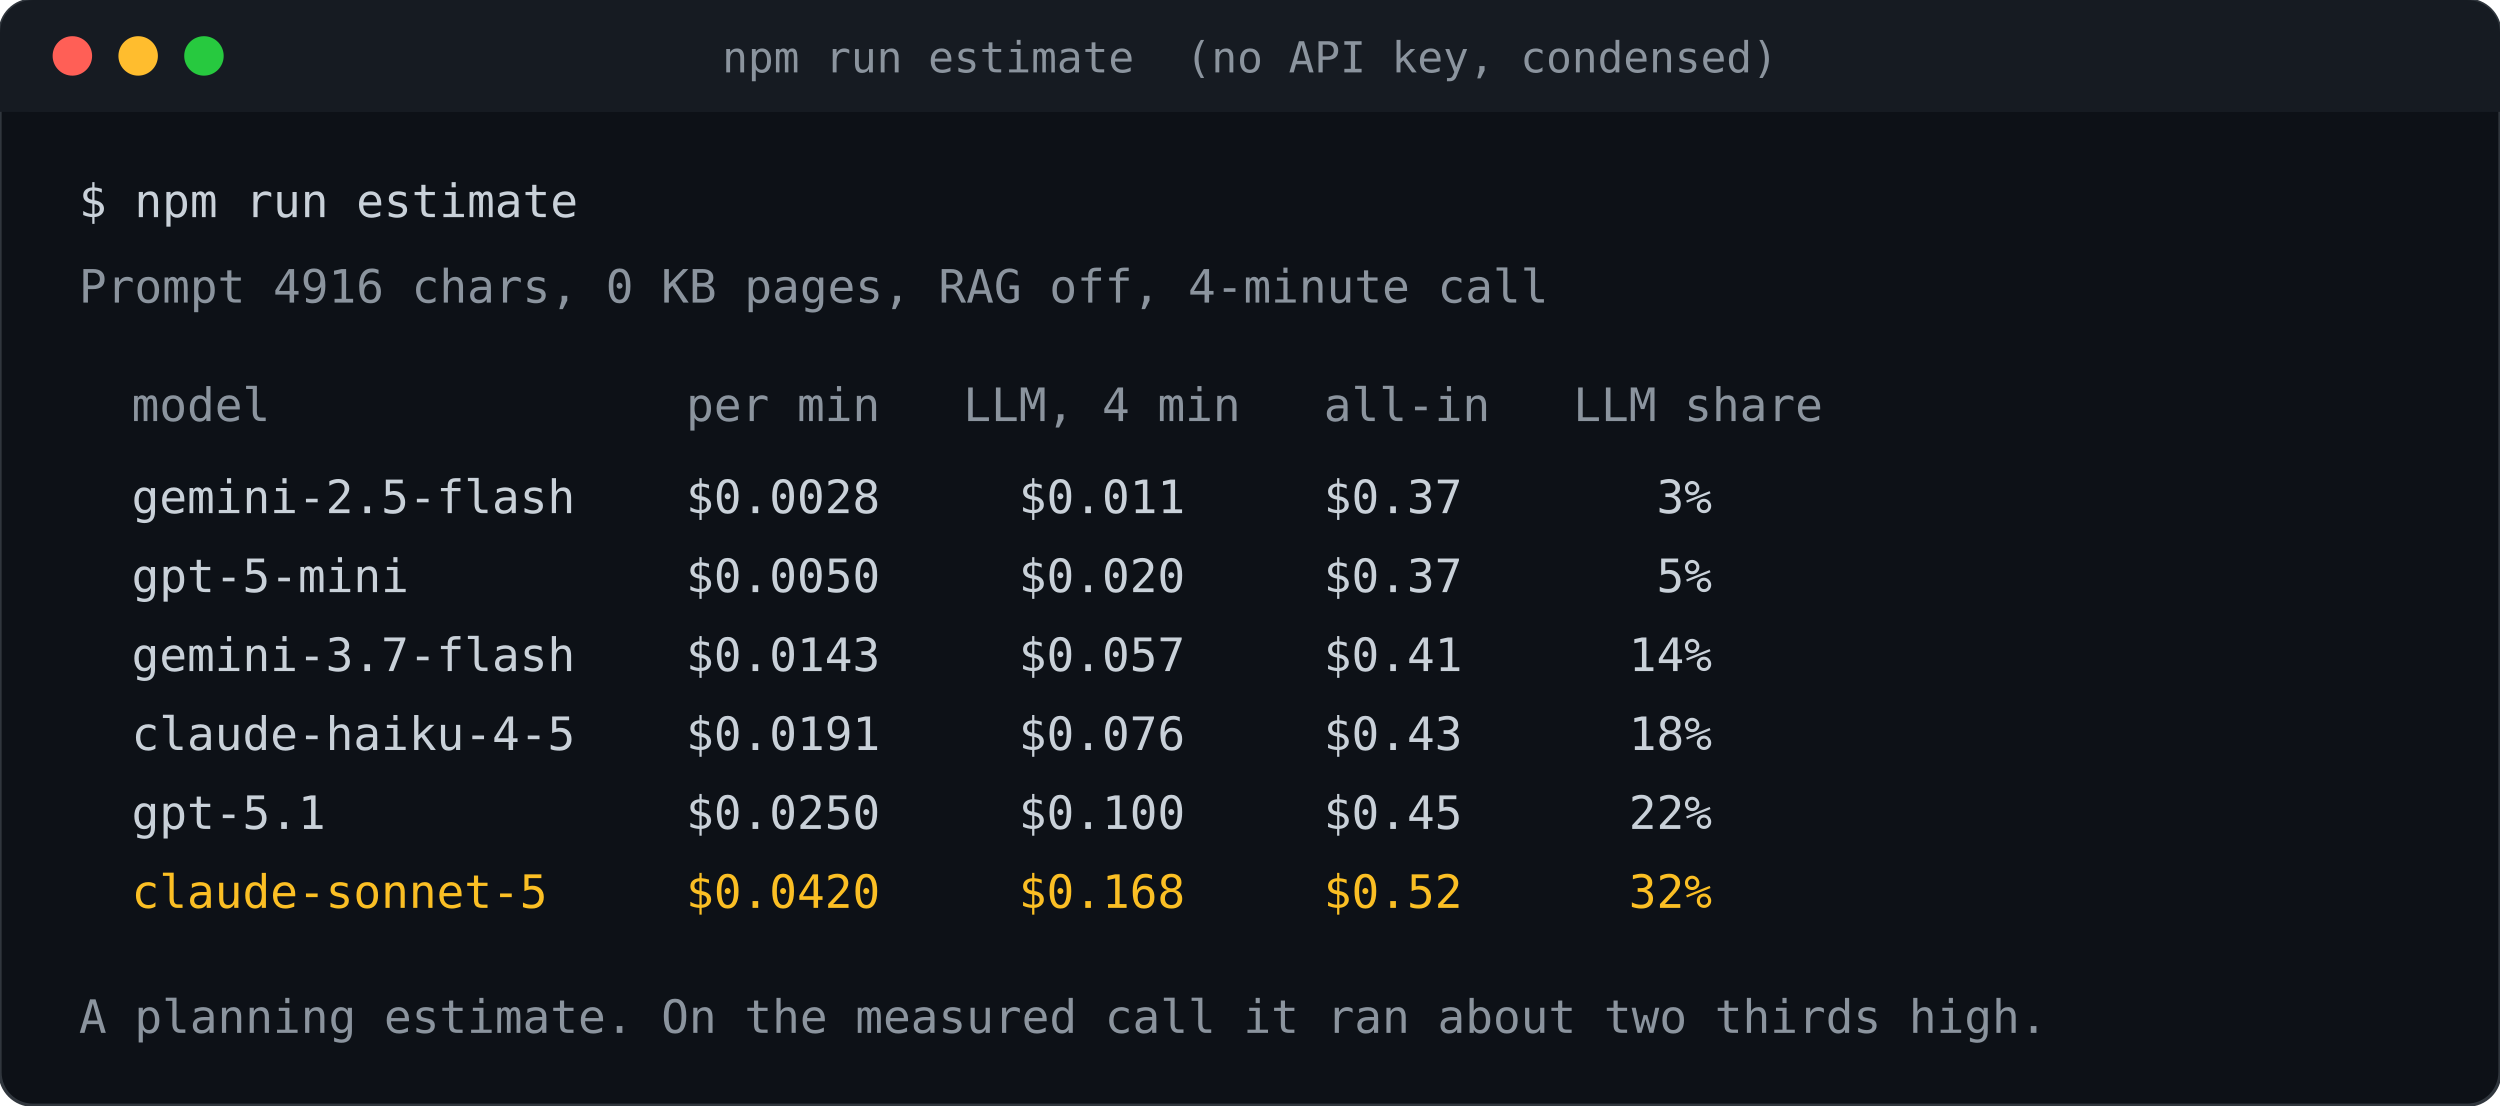
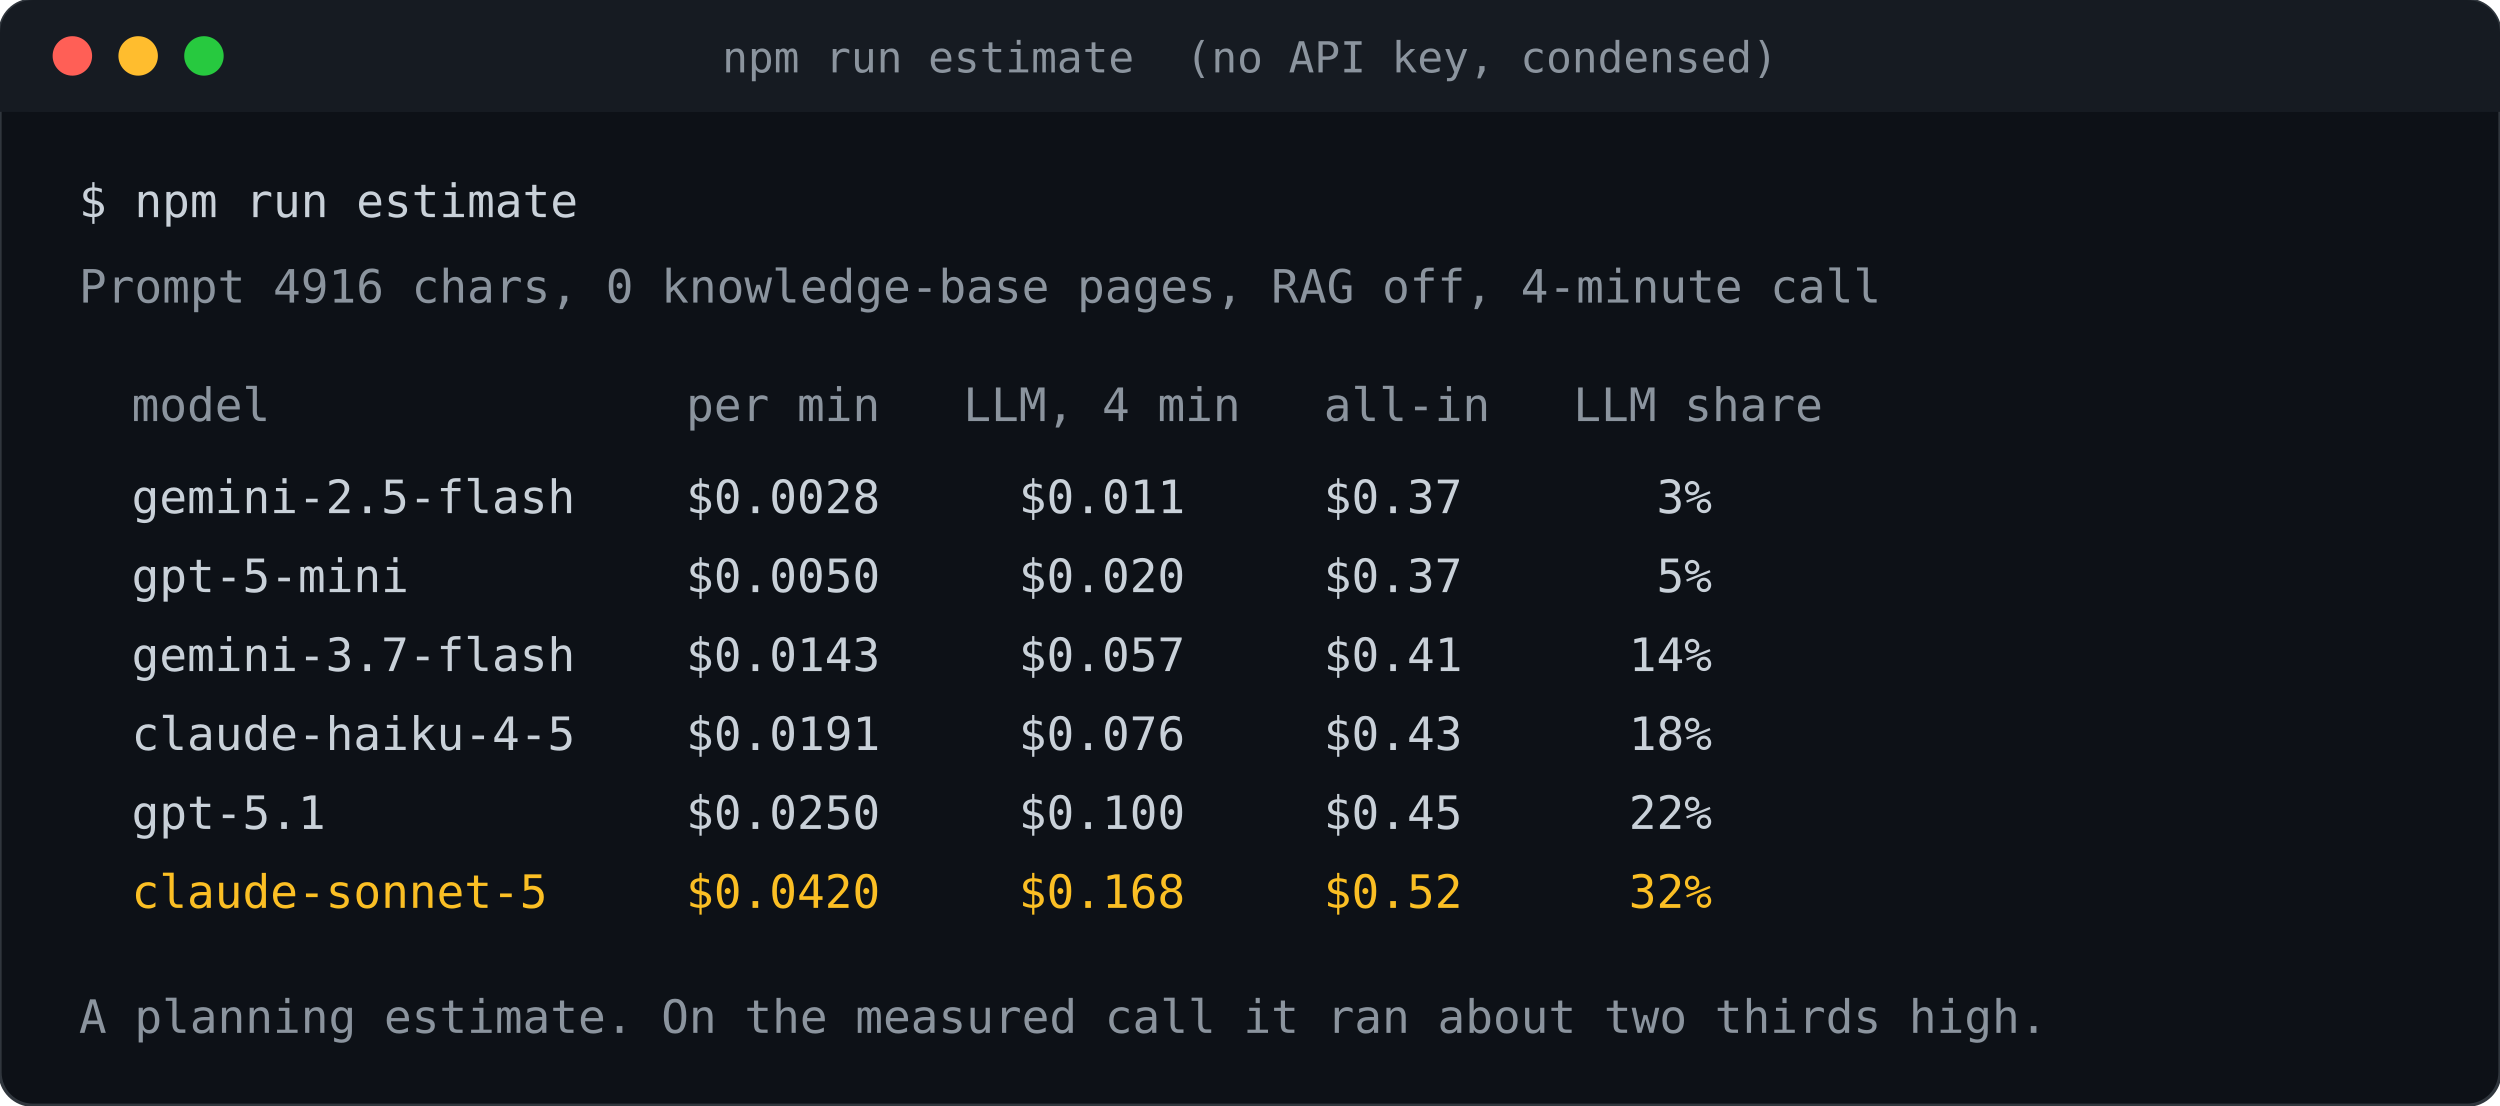
<svg xmlns="http://www.w3.org/2000/svg" xml:space="preserve" style="white-space:pre" viewBox="0 0 760 336" width="760" height="336" font-family="ui-monospace, SFMono-Regular, Menlo, Consolas, monospace">
  <rect width="760" height="336" rx="10" fill="#0d1117" stroke="#30363d" />
  <rect width="760" height="34" rx="10" fill="#161b22" />
  <rect y="20" width="760" height="14" fill="#161b22" />
  <circle cx="22" cy="17" r="6" fill="#ff5f56" />
  <circle cx="42" cy="17" r="6" fill="#ffbd2e" />
  <circle cx="62" cy="17" r="6" fill="#27c93f" />
  <text x="380" y="22" fill="#8b949e" font-size="13" text-anchor="middle">npm run estimate  (no API key, condensed)</text>
  <g font-size="14">
    <text x="24" y="66" fill="#c9d1d9">$ npm run estimate</text>
-     <text x="24" y="92" fill="#8b949e">Prompt 4916 chars, 0 KB pages, RAG off, 4-minute call</text>
+     <text x="24" y="92" fill="#8b949e">Prompt 4916 chars, 0 knowledge-base pages, RAG off, 4-minute call</text>
    <text x="40" y="128" fill="#8b949e">model               per min   LLM, 4 min   all-in   LLM share</text>
    <text x="40" y="156" fill="#c9d1d9">gemini-2.5-flash    $0.0028     $0.011     $0.37       3%</text>
    <text x="40" y="180" fill="#c9d1d9">gpt-5-mini          $0.0050     $0.020     $0.37       5%</text>
    <text x="40" y="204" fill="#c9d1d9">gemini-3.7-flash    $0.0143     $0.057     $0.41      14%</text>
    <text x="40" y="228" fill="#c9d1d9">claude-haiku-4-5    $0.0191     $0.076     $0.43      18%</text>
    <text x="40" y="252" fill="#c9d1d9">gpt-5.1             $0.0250     $0.100     $0.45      22%</text>
    <text x="40" y="276" fill="#fbbf24">claude-sonnet-5     $0.0420     $0.168     $0.52      32%</text>
    <text x="24" y="314" fill="#8b949e">A planning estimate. On the measured call it ran about two thirds high.</text>
  </g>
</svg>
